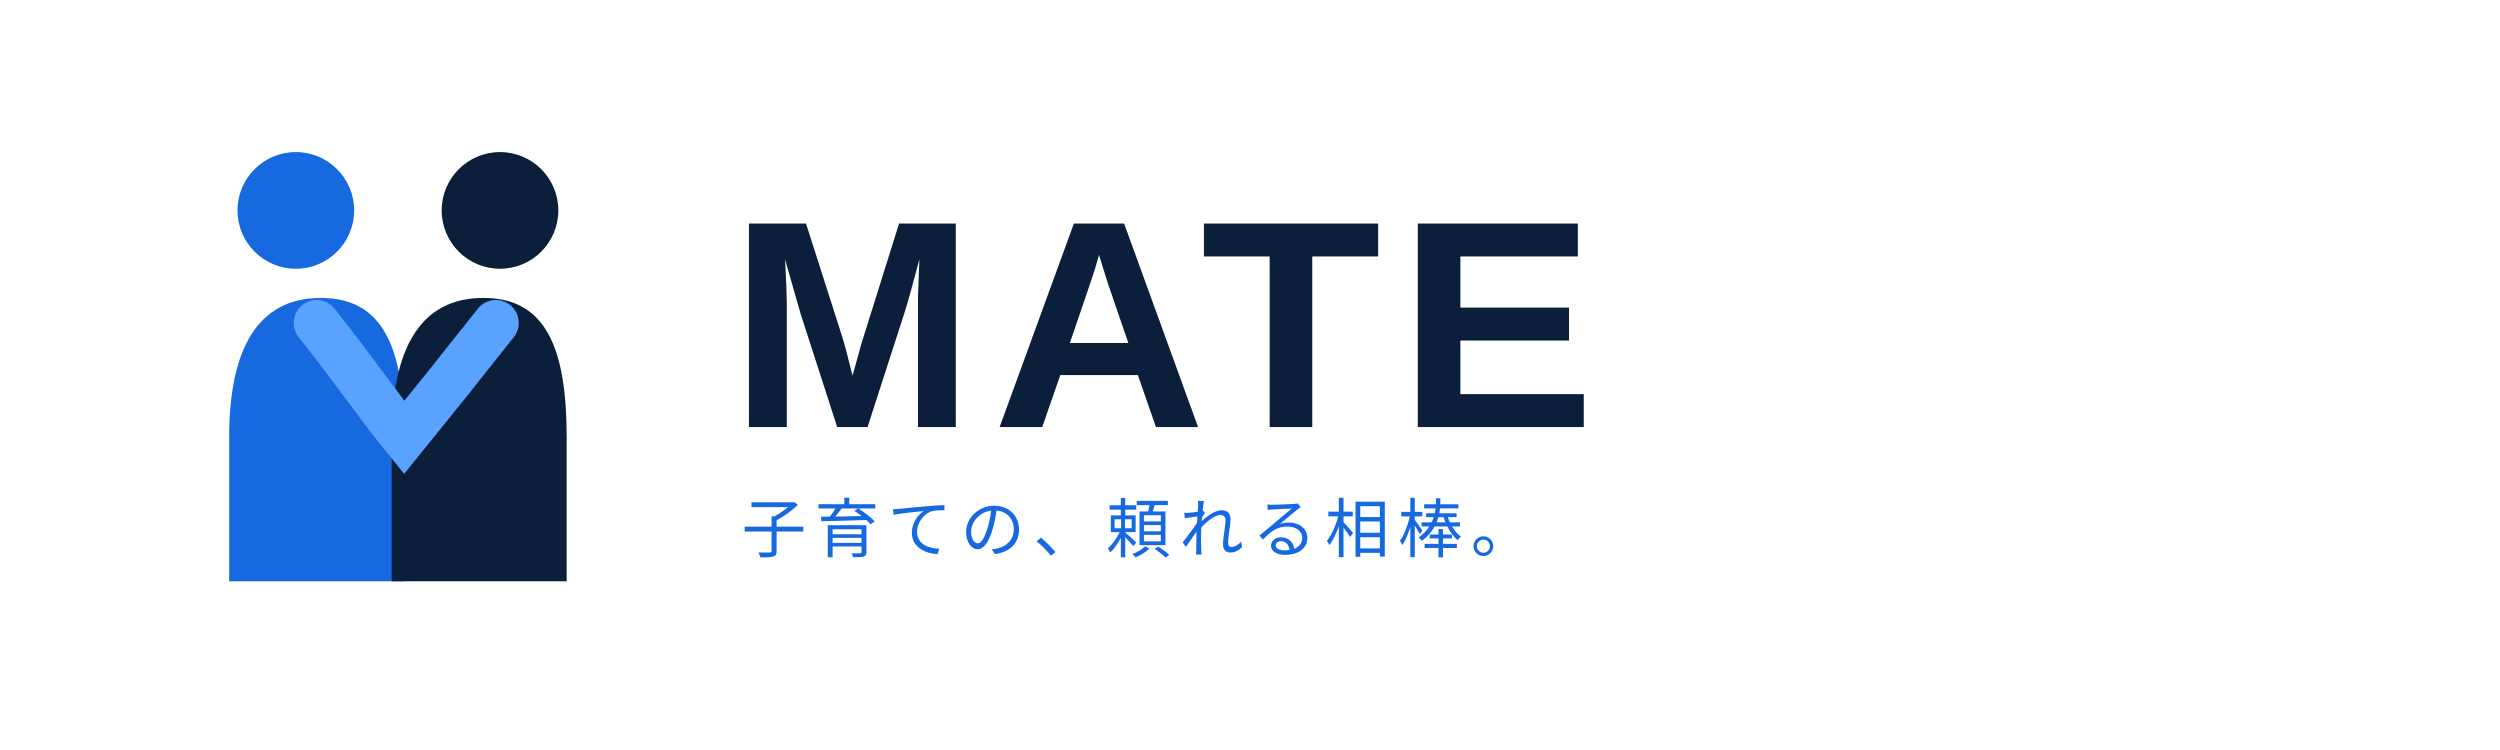
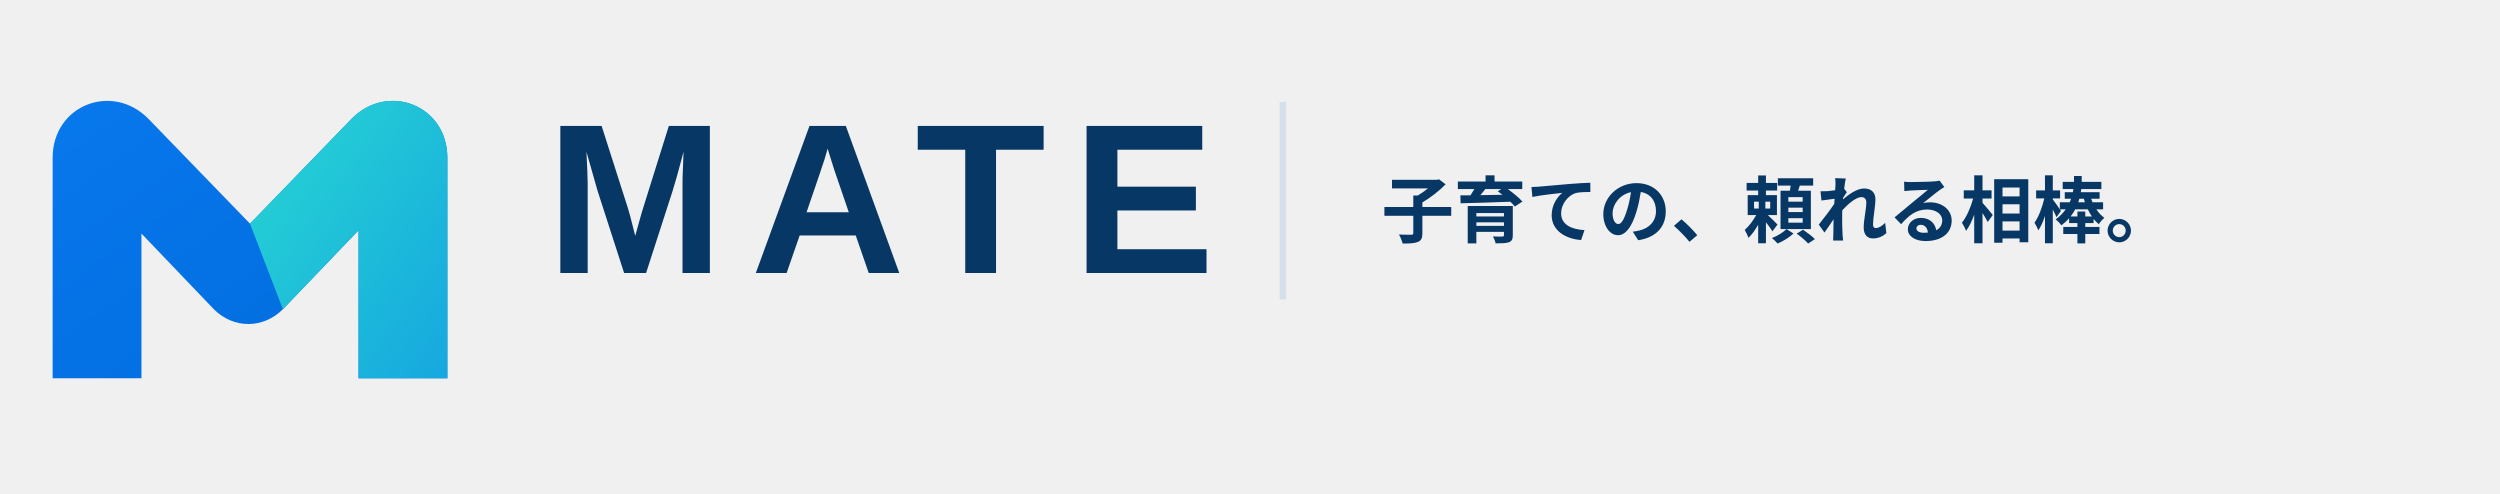
- <svg xmlns="http://www.w3.org/2000/svg" viewBox="0 0 1200 360">
-   <rect width="1200" height="360" fill="#fff" />
-   <g transform="translate(70 65)">
-     <circle cx="72" cy="36" r="28" fill="#1769E0" />
-     <circle cx="170" cy="36" r="28" fill="#0B1F3A" />
-     <path d="M40 214V145c0-43 14-67 44-67s40 24 40 67v69z" fill="#1769E0" />
-     <path d="M118 214v-69c0-43 14-67 44-67s40 24 40 67v69z" fill="#0B1F3A" />
-     <path d="M82 90c19 24 29 39 42 55 13-16 25-31 44-55" fill="none" stroke="#5AA2FF" stroke-width="22" stroke-linecap="round" />
+ <svg xmlns="http://www.w3.org/2000/svg" viewBox="0 0 760 150">
+   <defs>
+     <linearGradient id="g1" x1="0" y1="0" x2="1" y2="1">
+       <stop stop-color="#0878ed" />
+       <stop offset="1" stop-color="#006bdc" />
+     </linearGradient>
+     <linearGradient id="g2" x1="0" y1="0" x2="1" y2="1">
+       <stop stop-color="#27d6d2" />
+       <stop offset="1" stop-color="#16a8df" />
+     </linearGradient>
+   </defs>
+   <g transform="translate(8 20)">
+     <path d="M8 95V28C8 12 26 5 37 16l31 32 31-32c11-11 29-4 29 12v67h-27V50L78 74c-6 6-15 6-21 0L35 51v44z" fill="url(#g1)" />
+     <path d="M68 48l31-32c11-11 29-4 29 12v67h-27V50L78 74z" fill="url(#g2)" />
  </g>
-   <text x="350" y="205" font-family="Arial,sans-serif" font-size="142" font-weight="800" letter-spacing="8" fill="#0B1F3A">MATE</text>
-   <text x="356" y="265" font-family="Arial,sans-serif" font-size="31" font-weight="500" letter-spacing="4" fill="#1769E0">子育ての、頼れる相棒。</text>
+   <text x="166" y="83" font-family="Arial,sans-serif" font-size="65" font-weight="800" letter-spacing="8" fill="#073765">MATE</text>
+   <line x1="390" y1="31" x2="390" y2="91" stroke="#d5e0ea" stroke-width="2" />
+   <text x="420" y="72" font-family="Arial,'Noto Sans JP',sans-serif" font-size="22" font-weight="700" fill="#073765">子育ての、頼れる相棒。</text>
</svg>
